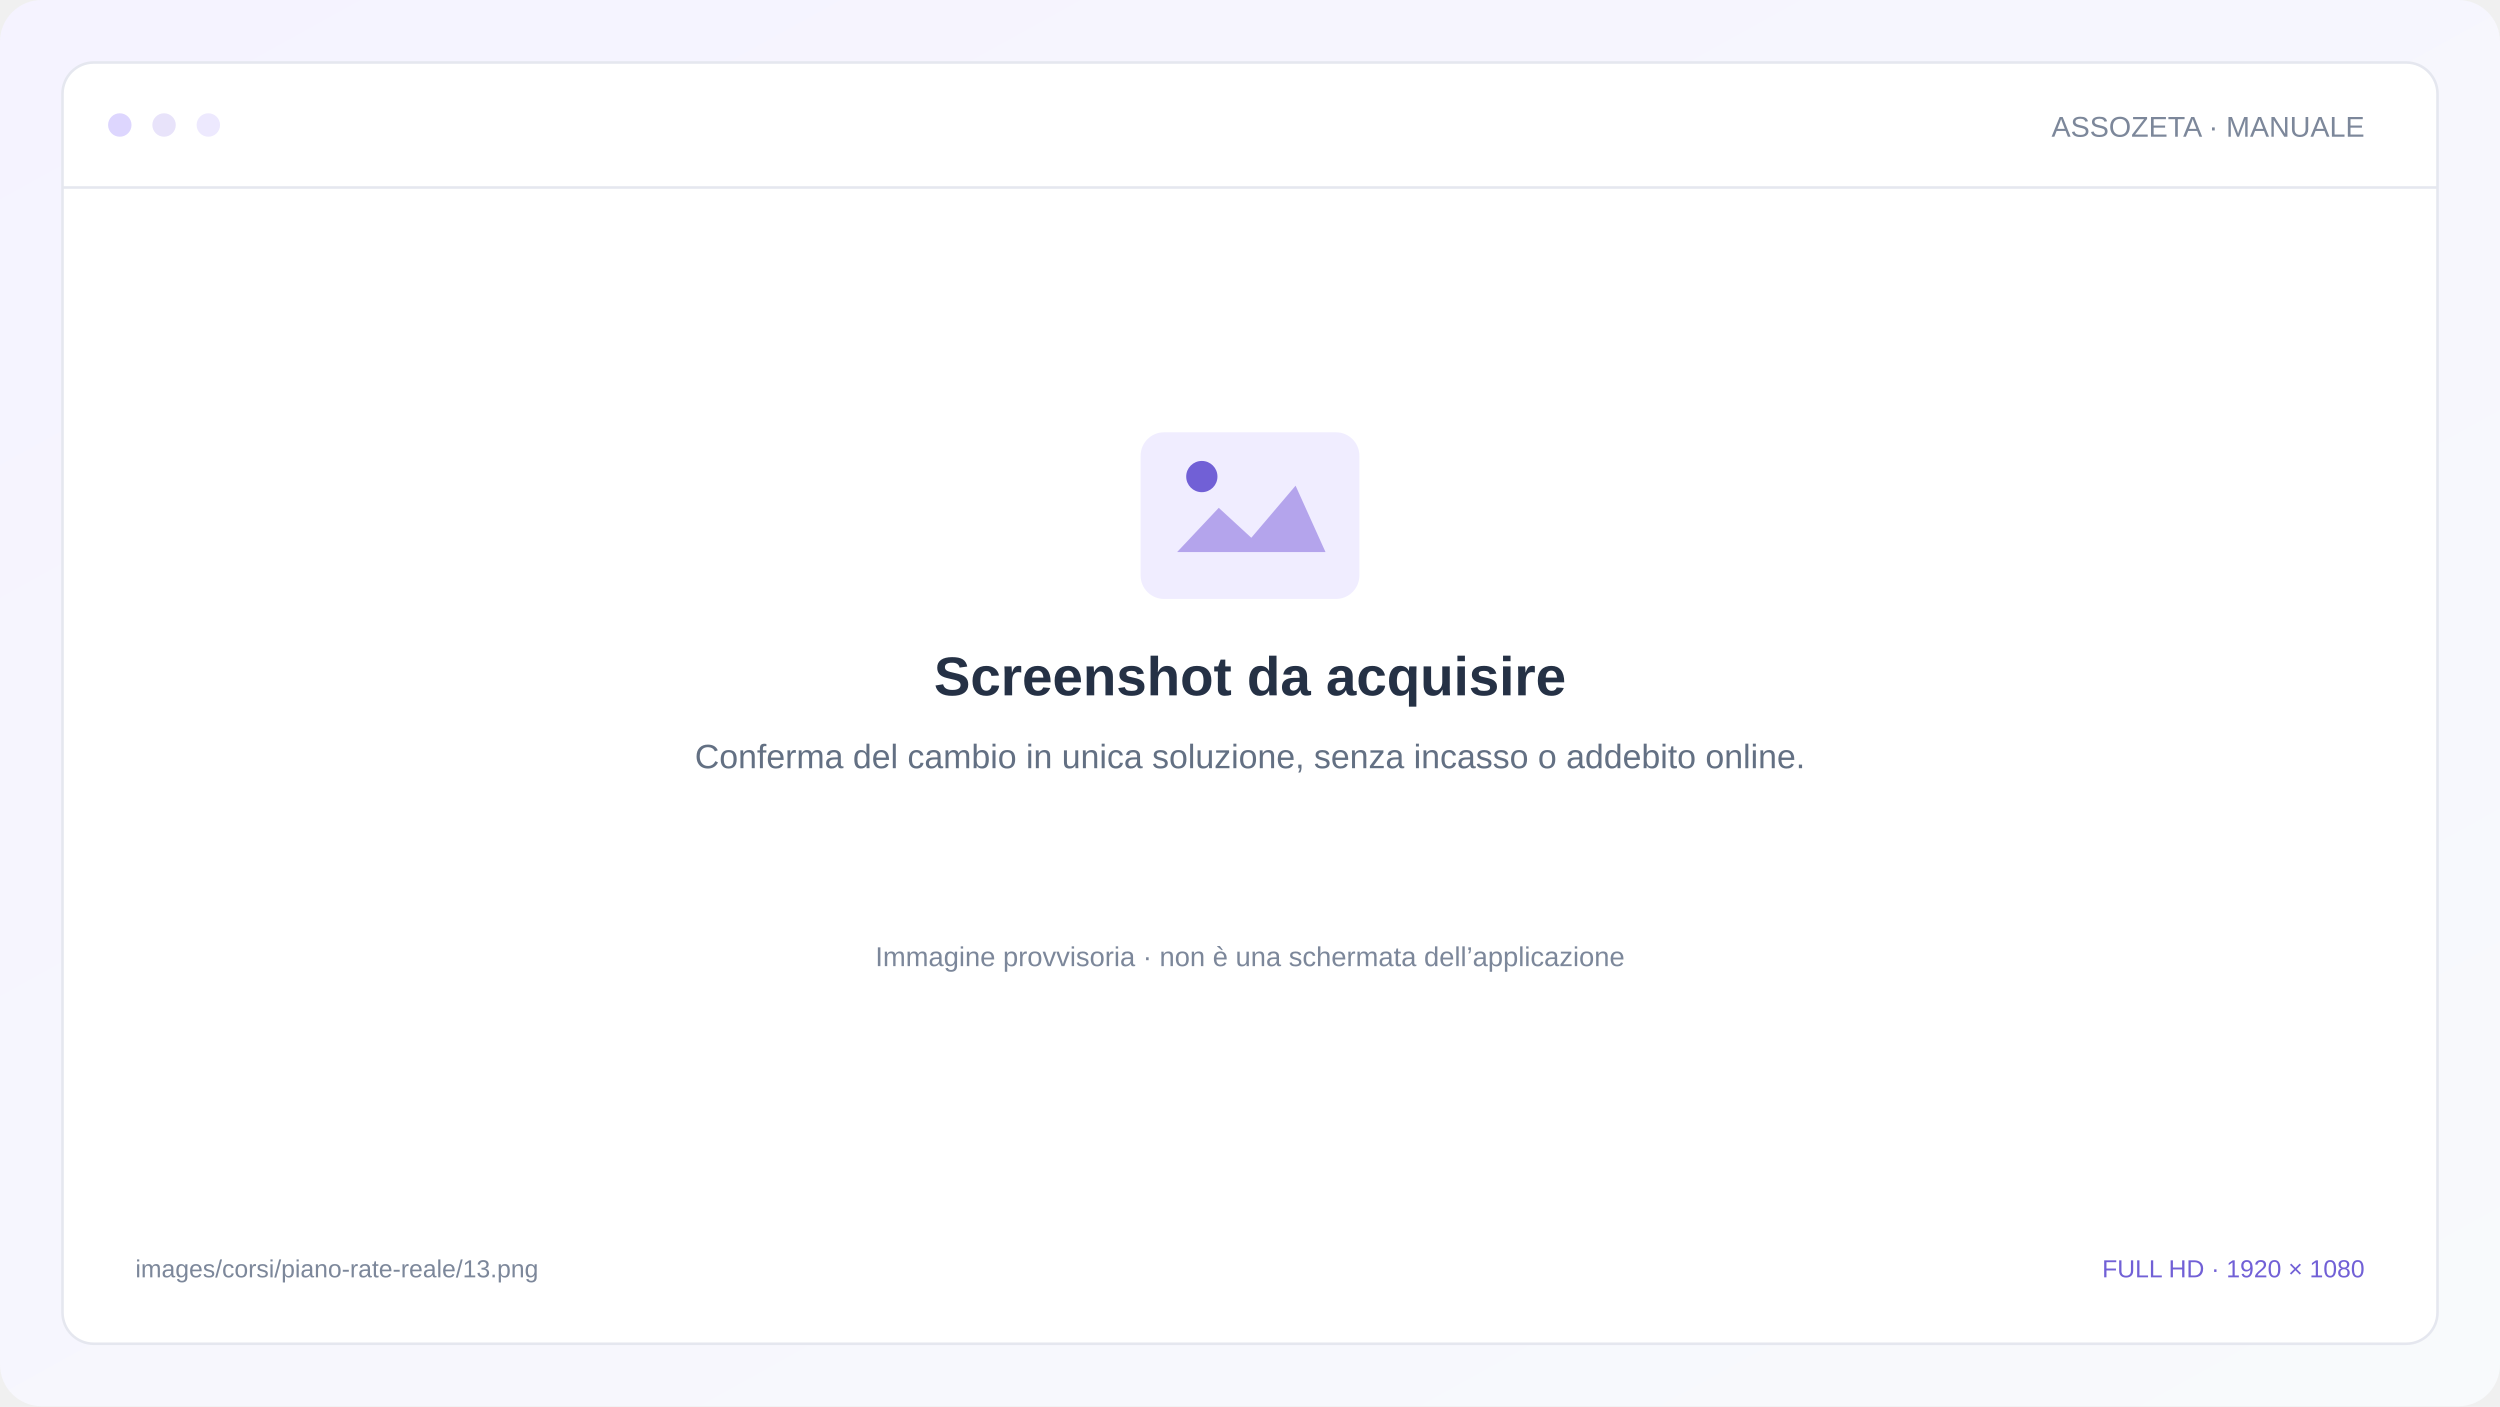
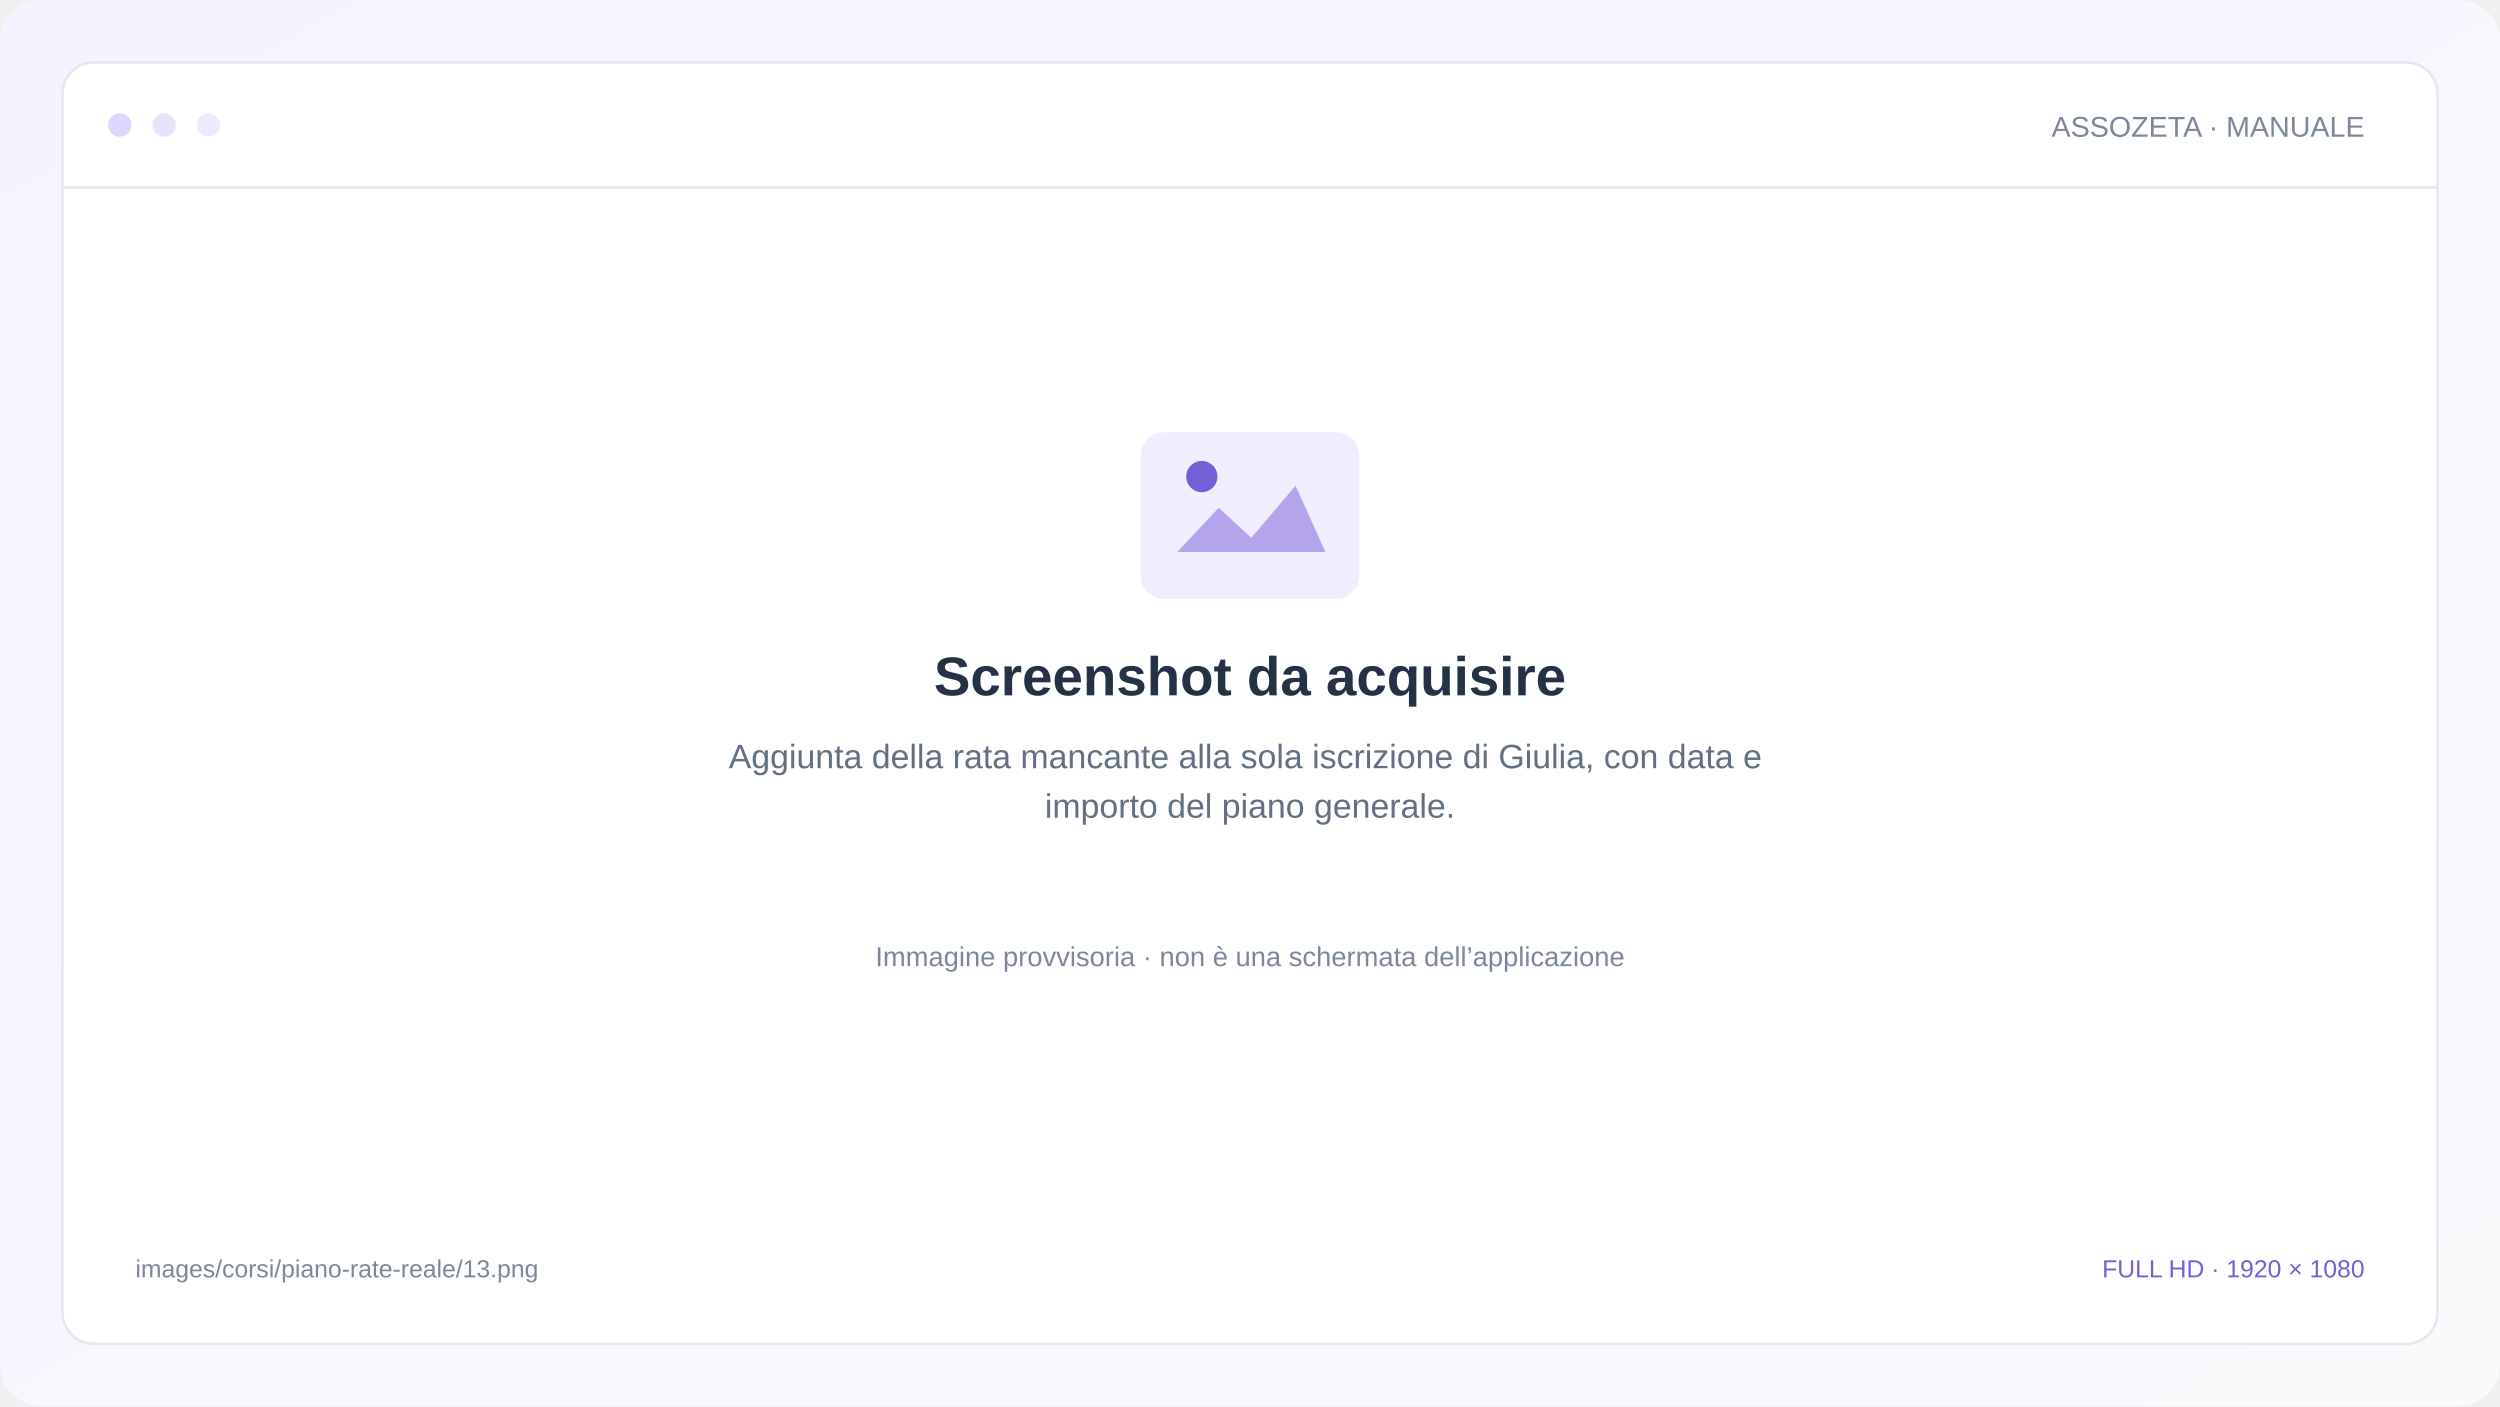
<svg xmlns="http://www.w3.org/2000/svg" width="1920" height="1080" viewBox="0 0 1920 1080" data-assozeta-manuale-placeholder="true" role="img" aria-labelledby="title description">
  <defs>
    <linearGradient id="surface" x2="1" y2="1">
      <stop stop-color="#f5f3ff" />
      <stop offset="1" stop-color="#f8fafc" />
    </linearGradient>
  </defs>
  <rect width="1920" height="1080" rx="32" fill="url(#surface)" />
  <rect x="48" y="48" width="1824" height="984" rx="24" fill="#fff" stroke="#e5e7ef" stroke-width="2" />
  <path d="M48 144H1872" stroke="#e5e7ef" stroke-width="2" />
  <circle cx="92" cy="96" r="9" fill="#ddd6fe" />
  <circle cx="126" cy="96" r="9" fill="#e8e3fa" />
  <circle cx="160" cy="96" r="9" fill="#ede9fe" />
  <text x="1816" y="105" text-anchor="end" font-family="Arial, sans-serif" font-size="22" fill="#7c879a">ASSOZETA · MANUALE</text>
  <rect x="876" y="332" width="168" height="128" rx="18" fill="#f0edff" />
  <path d="M904 424l32-34 25 23 34-40 23 51H904z" fill="#b4a4ec" />
  <circle cx="923" cy="366" r="12" fill="#7160d6" />
  <text x="960" y="534" text-anchor="middle" font-family="Arial, sans-serif" font-size="42" font-weight="700" fill="#253145">Screenshot da acquisire</text>
  <text x="960" y="590" text-anchor="middle" font-family="Arial, sans-serif" font-size="26" fill="#637083">
-     <tspan x="960" dy="0">Conferma del cambio in unica soluzione, senza incasso o addebito online.</tspan>
+     <tspan x="960" dy="0">Aggiunta della rata mancante alla sola iscrizione di Giulia, con data e</tspan>
+     <tspan x="960" dy="38">importo del piano generale.</tspan>
  </text>
  <text x="960" y="742" text-anchor="middle" font-family="Arial, sans-serif" font-size="21" fill="#7c879a">Immagine provvisoria · non è una schermata dell’applicazione</text>
  <text x="104" y="981" font-family="Arial, sans-serif" font-size="19" fill="#7c879a">images/corsi/piano-rate-reale/13.png</text>
  <text x="1816" y="981" text-anchor="end" font-family="Arial, sans-serif" font-size="19" fill="#7160d6">FULL HD · 1920 × 1080</text>
</svg>
